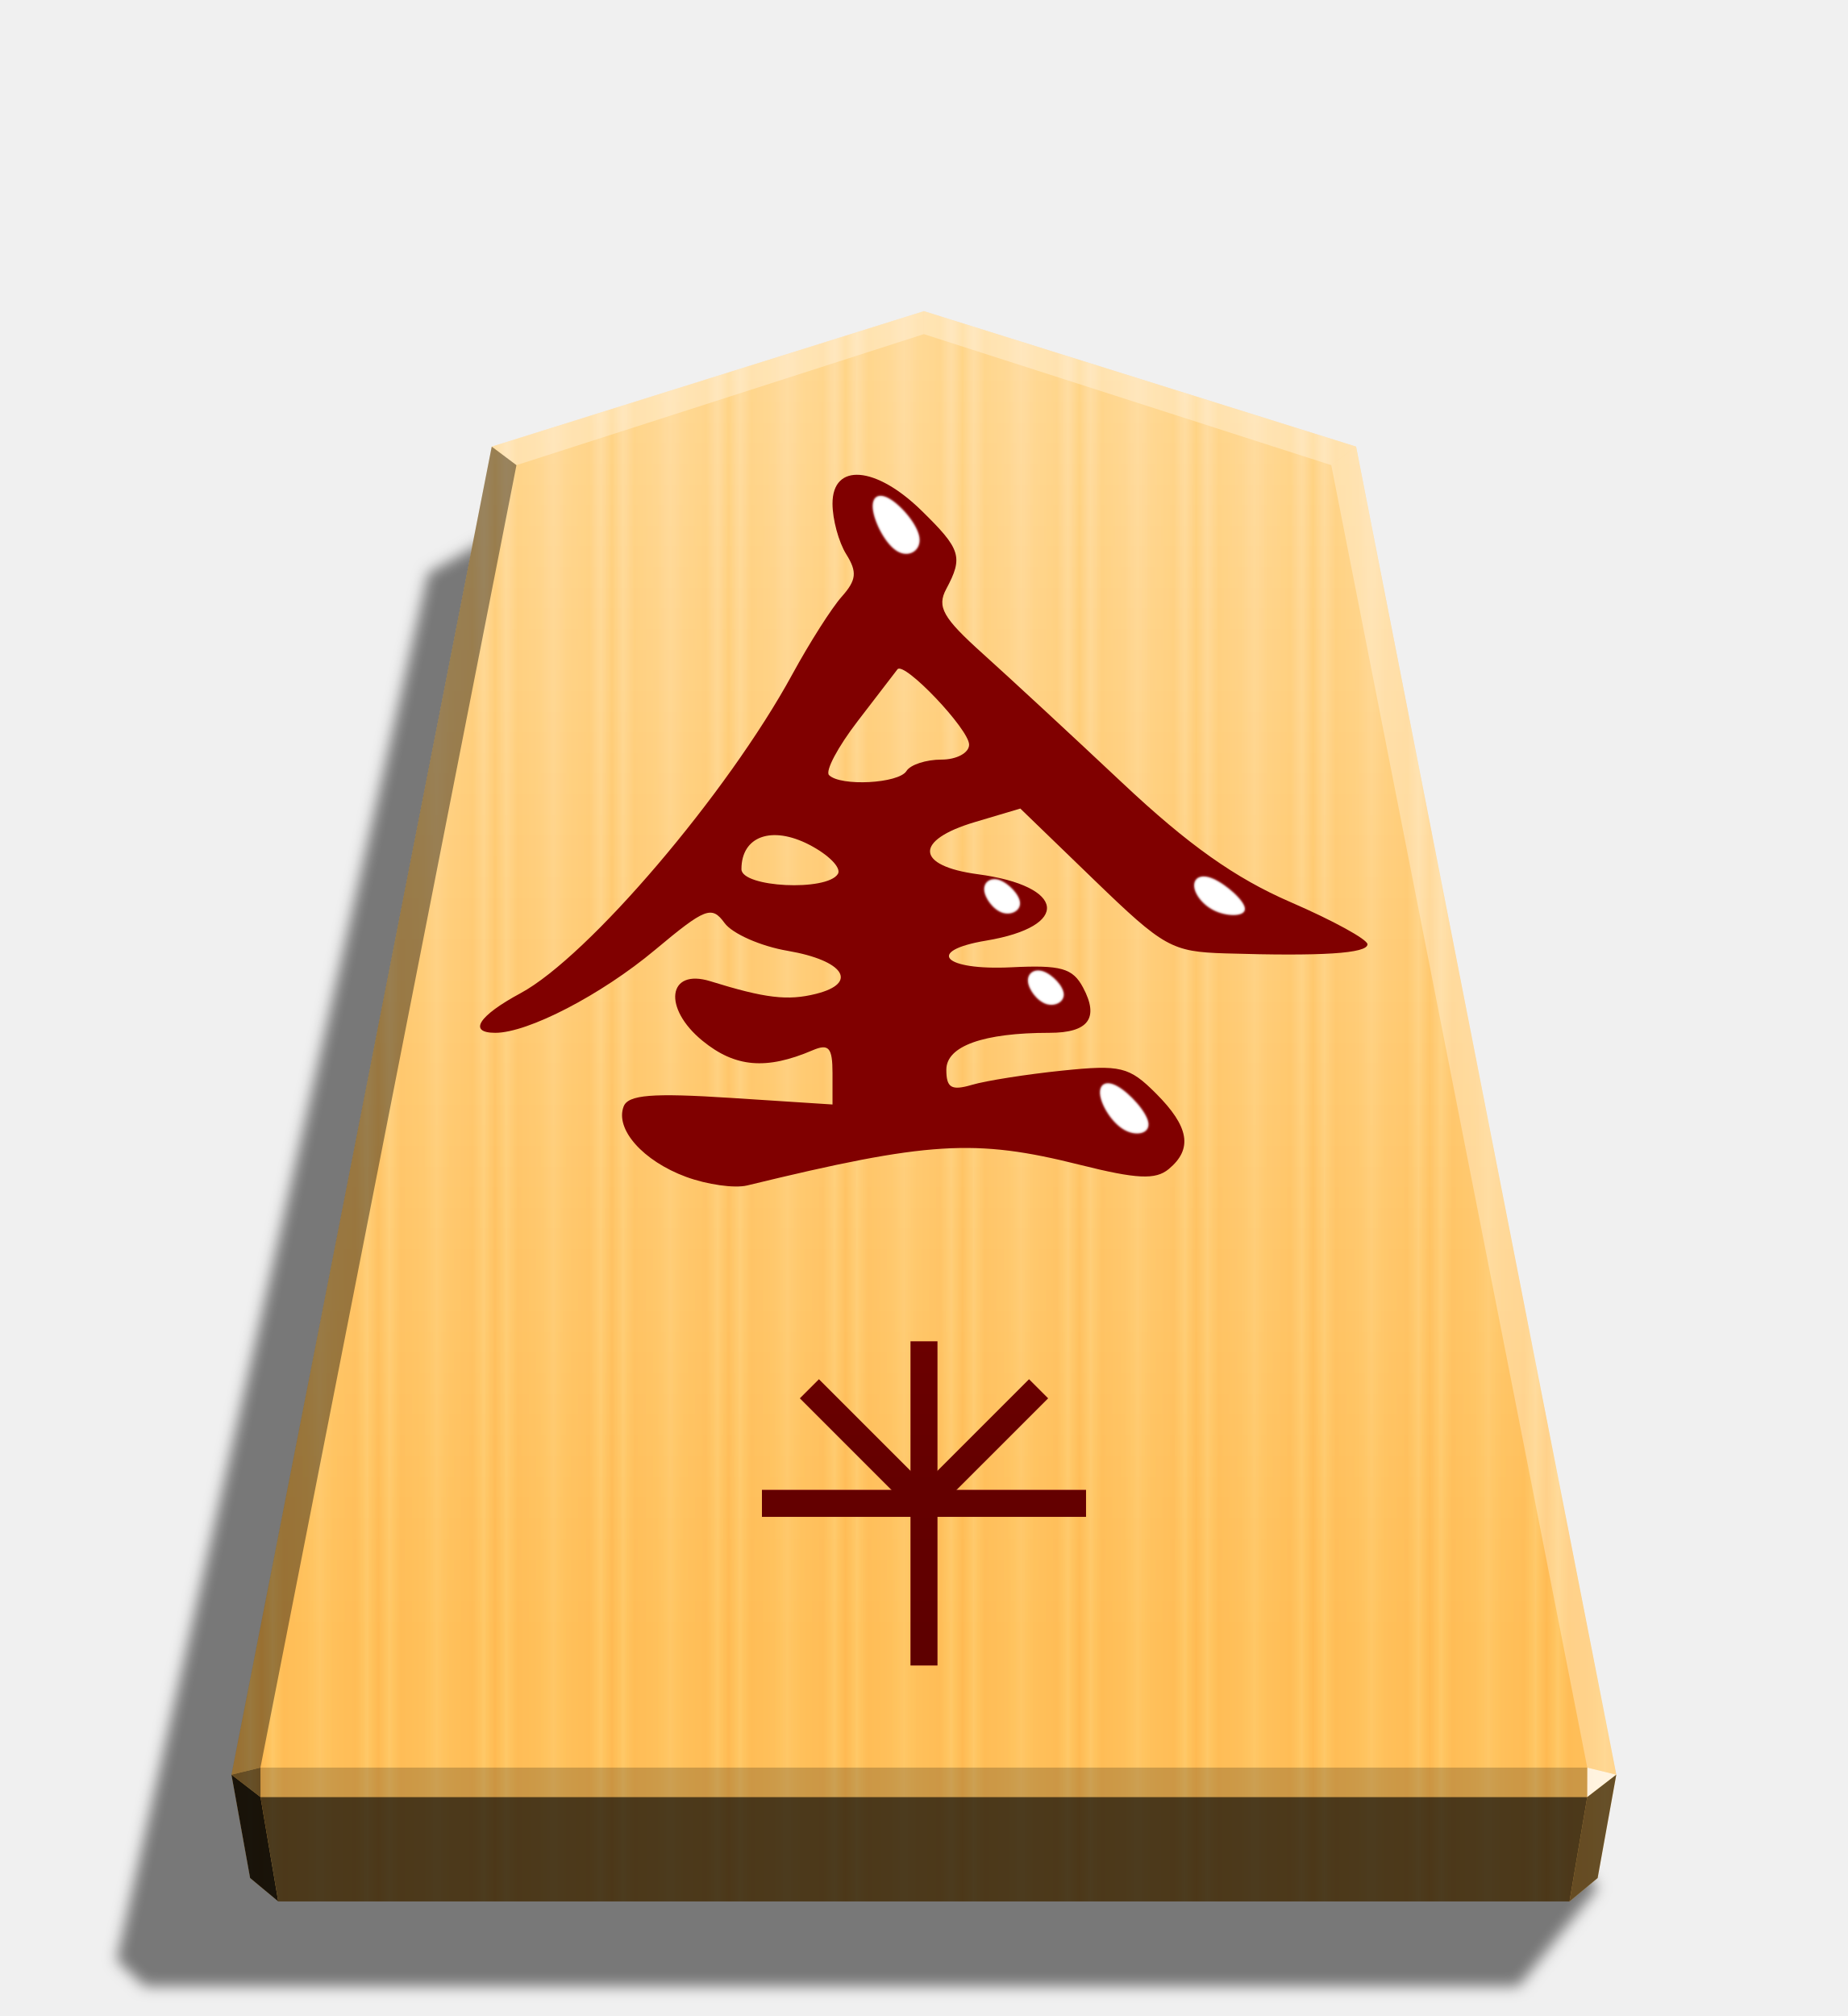
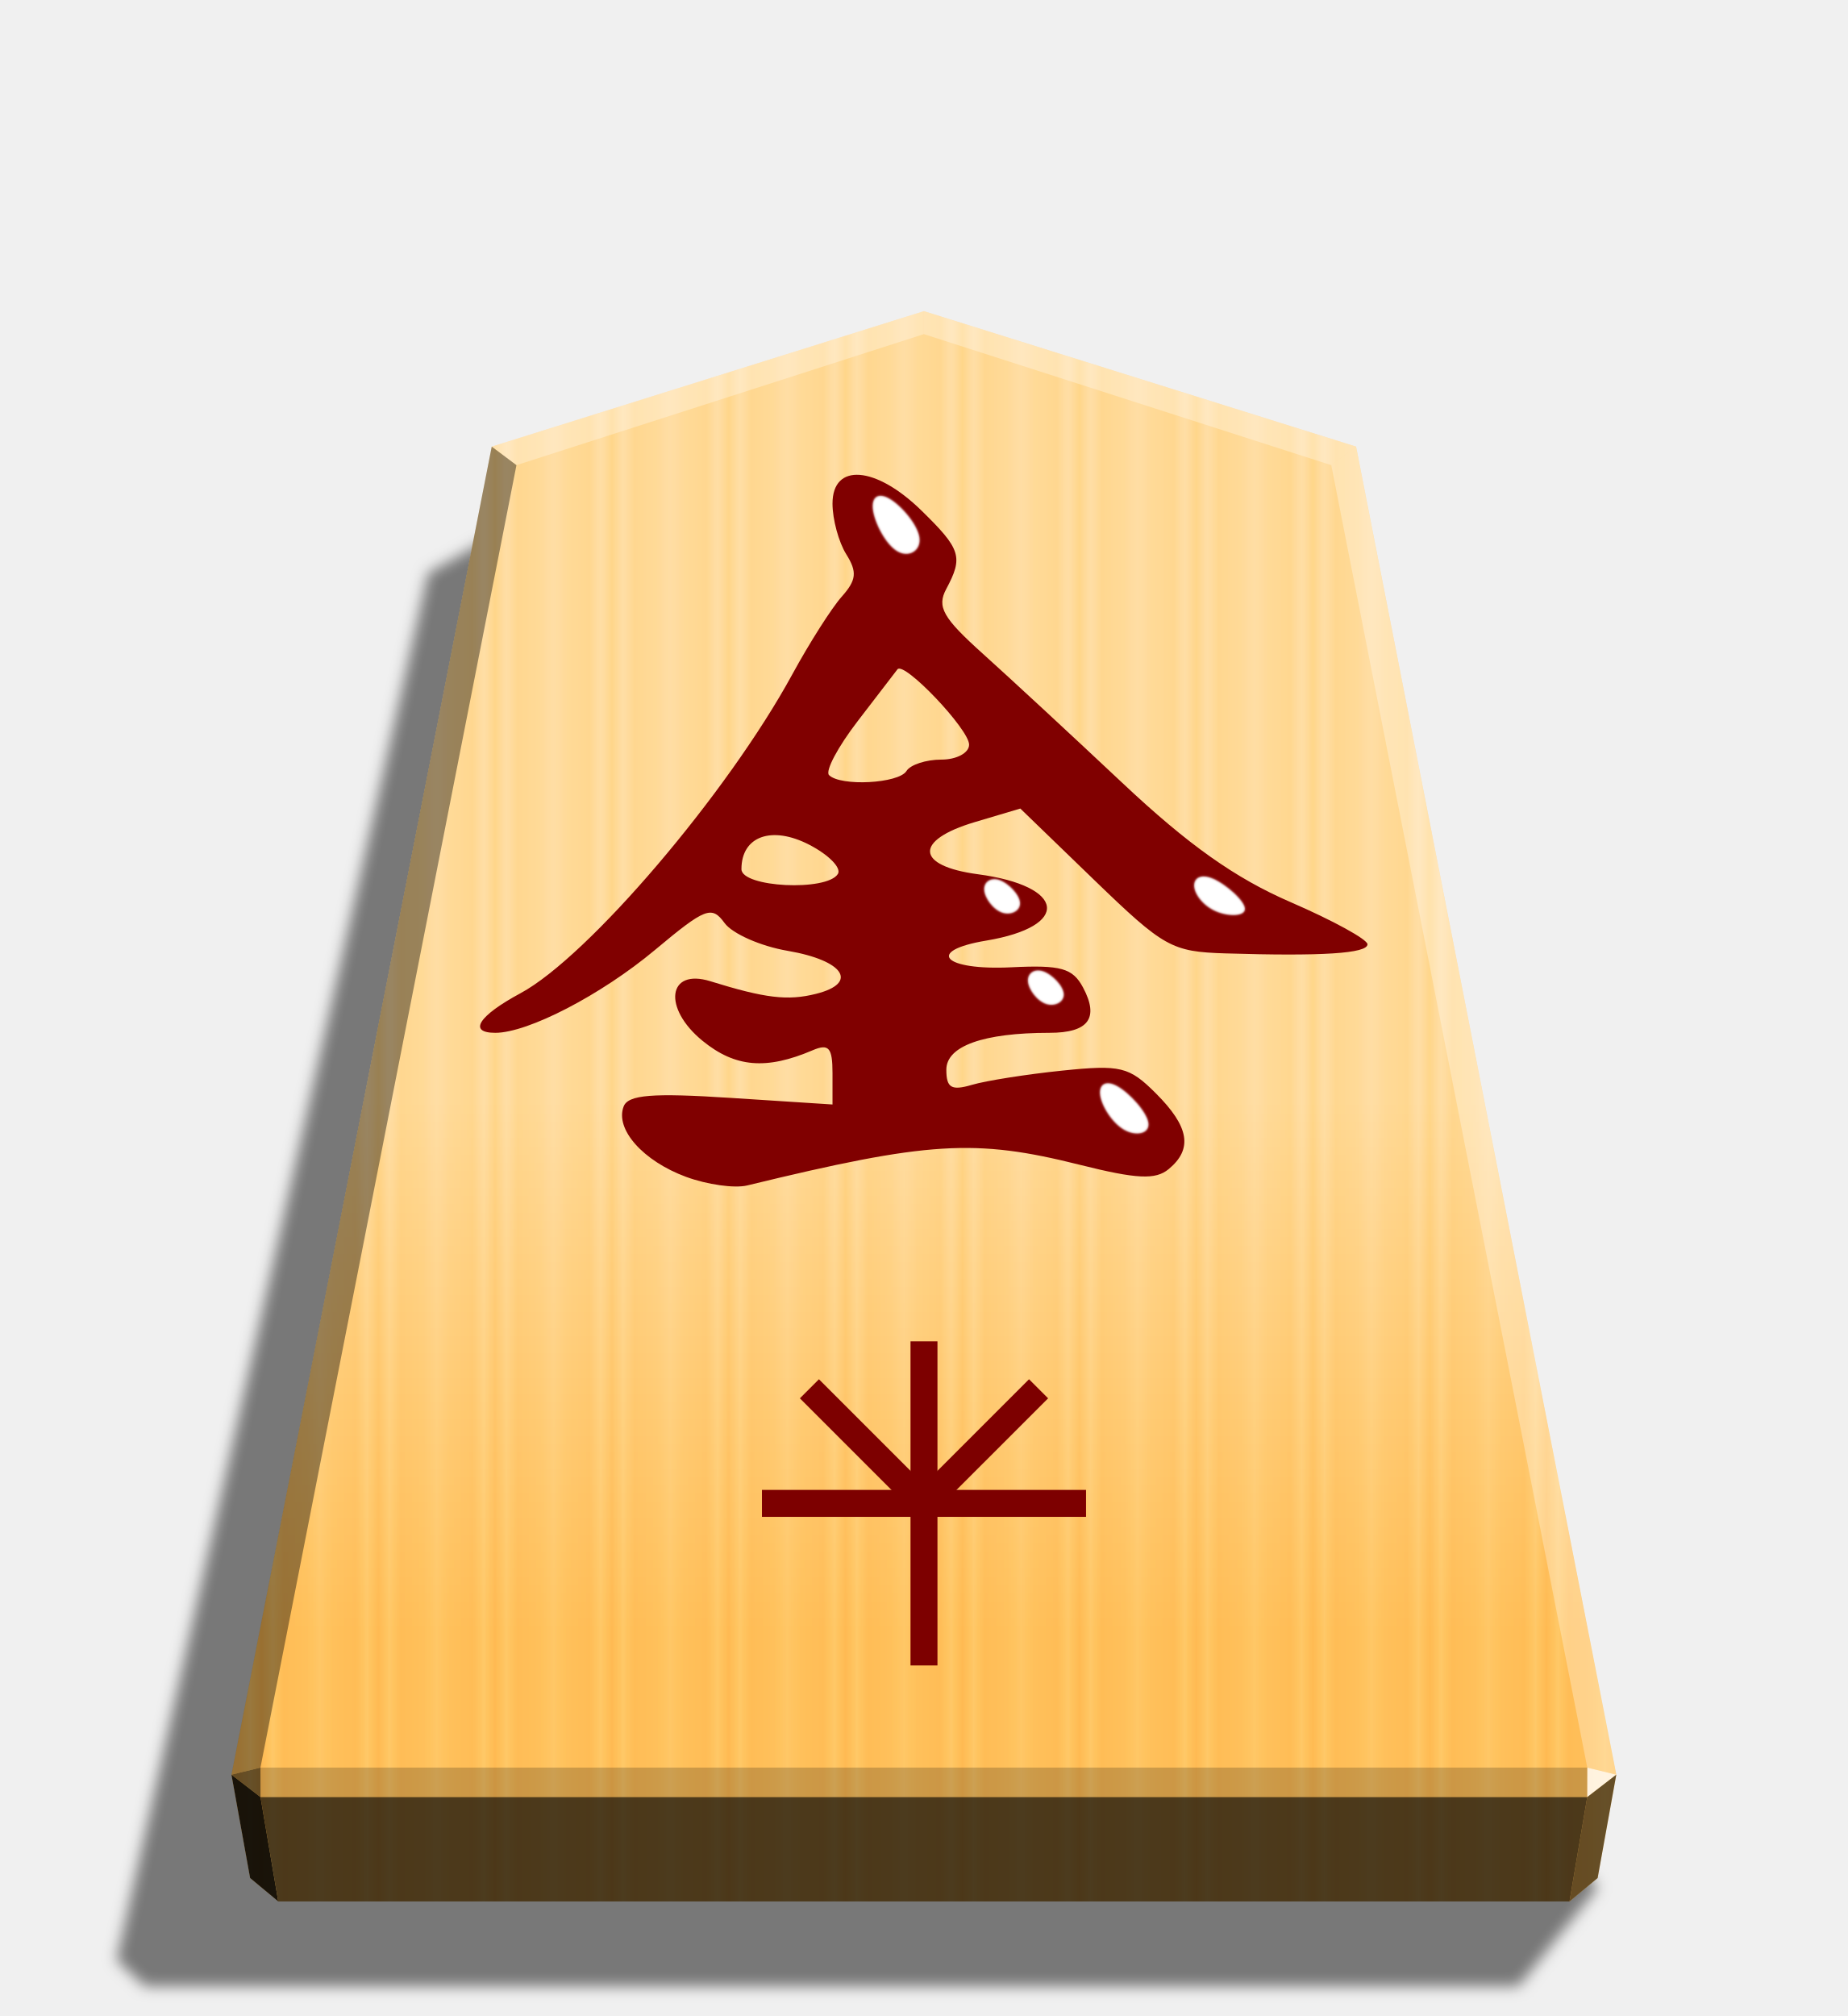
<svg xmlns="http://www.w3.org/2000/svg" xmlns:xlink="http://www.w3.org/1999/xlink" width="498.898" height="544.252" viewBox="0 0 1320 1440">
  <style>.B{color-interpolation-filters:sRGB}</style>
  <defs>
-     <linearGradient>
-       <stop offset="0" stop-color="#fff" />
-       <stop offset=".506" />
-     </linearGradient>
-     <linearGradient id="B" x1="-1430.769" y1="-77.47" x2="-1409.955" y2="-77.47" spreadMethod="reflect" gradientUnits="userSpaceOnUse">
+     <linearGradient id="A" x1="-1430.769" y1="-77.47" x2="-1409.955" y2="-77.47" spreadMethod="reflect" gradientUnits="userSpaceOnUse">
      <stop offset="0" stop-color="#ffd285" />
      <stop offset=".232" stop-color="#ffcd79" />
      <stop offset=".616" stop-color="#ffca73" />
      <stop offset=".808" stop-color="#ffd386" />
      <stop offset="1" stop-color="#ffc86e" />
    </linearGradient>
-     <linearGradient id="C" x1="-899.905" y1="-344.262" x2="-899.906" y2="125.211" gradientUnits="userSpaceOnUse">
-       <stop offset="0" stop-color="#fff" />
+     <linearGradient id="B" x1="-899.905" y1="-344.262" x2="-899.906" y2="125.211" gradientUnits="userSpaceOnUse">
+       <stop offset=".6" stop-color="#fff" />
      <stop offset="1" />
    </linearGradient>
-     <filter id="D" x="-.011" y="-.011" width="1.022" height="1.022" class="B">
+     <filter id="C" x="-.011" y="-.011" width="1.022" height="1.022" class="B">
      <feGaussianBlur stdDeviation="2.441" />
    </filter>
-     <filter id="E" x="-.061" y="-.049" width="1.121" height="1.098" class="B">
+     <filter id="D" x="-.061" y="-.049" width="1.121" height="1.098" class="B">
      <feGaussianBlur stdDeviation=".392" />
    </filter>
-     <filter id="F" x="-.056" y="-.074" width="1.112" height="1.148" class="B">
+     <filter id="E" x="-.056" y="-.074" width="1.112" height="1.148" class="B">
      <feGaussianBlur stdDeviation=".392" />
    </filter>
-     <filter id="G" x="-.079" y="-.083" width="1.159" height="1.166" class="B">
+     <filter id="F" x="-.079" y="-.083" width="1.159" height="1.166" class="B">
      <feGaussianBlur stdDeviation=".392" />
    </filter>
-     <filter id="H" x="-.059" y="-.057" width="1.117" height="1.113" class="B">
+     <filter id="G" x="-.059" y="-.057" width="1.117" height="1.114" class="B">
      <feGaussianBlur stdDeviation=".392" />
    </filter>
-     <path id="I" d="M-2530.077-54.144c2.955 1.031 6.529 4.742 6.735 7.422s-2.955 4.33-5.91 3.299-5.704-4.742-5.91-7.422 2.131-4.33 5.086-3.299z" />
+     <path id="H" d="M-2530.077-54.144c2.955 1.031 6.529 4.742 6.735 7.422s-2.955 4.33-5.91 3.299-5.704-4.742-5.91-7.422 2.131-4.33 5.086-3.299z" />
  </defs>
-   <path style="mix-blend-mode:multiply" d="M-2745.657 265.144l28.198 35.189h489.331l10.087-9.413-110.95-494.045-31.462-17.601z" transform="matrix(-2.0051 0 0 2.0051 -4364.078 816.6622)" opacity=".5" filter="url(#D)" />
-   <path d="M-1215.57-304.058l-153.963 48.25-92.727 473.093 6.639 36.814 10.024 8.338h460.053l10.024-8.338 6.639-36.814-92.727-473.093z" fill="url(#B)" transform="matrix(2.0051 0 0 2.0051 3097.382 831.9343)" />
+   <path style="mix-blend-mode:multiply" d="M-2745.657 265.144l28.198 35.189h489.331l10.087-9.413-110.95-494.045-31.462-17.601z" transform="matrix(-2.0051 0 0 2.0051 -4364.078 816.6622)" opacity=".5" filter="url(#C)" />
+   <path d="M-1215.57-304.058l-153.963 48.25-92.727 473.093 6.639 36.814 10.024 8.338h460.053l10.024-8.338 6.639-36.814-92.727-473.093z" fill="url(#A)" transform="matrix(2.0051 0 0 2.0051 3097.382 831.9343)" />
+   <path d="M-899.905-344.262l-153.963 48.25-92.727 473.093 6.639 36.814 10.024 8.338h460.054l10.024-8.338 6.639-36.814-92.727-473.093z" opacity=".25" fill="url(#B)" transform="matrix(2.0051 0 0 2.0051 2464.431 912.5491)" style="mix-blend-mode:overlay" />
  <g fill="#7d0000">
    <path d="M650.458 958.083h19.257v231.518h-19.257z" />
    <path d="M775.845 1064.214v19.257H544.327v-19.257z" />
    <path d="M735.132 985.18l13.617 13.617-82.061 82.061-13.617-13.617z" />
    <path d="M669.715 1069.854l-13.617 13.617-84.674-84.674 13.617-13.617z" />
  </g>
-   <path d="M-899.905-344.262l-153.963 48.25-92.727 473.093 6.639 36.814 10.024 8.338h460.054l10.024-8.338 6.639-36.814-92.727-473.093z" opacity=".25" fill="url(#C)" transform="matrix(2.0051 0 0 2.0051 2464.431 912.5491)" style="mix-blend-mode:overlay" />
  <path d="M1133.938 1262.57l-.043 21.064 20.75-16.013-20.707-5.052z" opacity=".8" fill="#fff" />
  <path d="M1154.645 1267.622l-20.75 16.013-12.661 74.524 20.099-16.719 13.312-73.818z" opacity=".6" />
  <g fill="#fff">
    <path d="M351.284 319.007l17.664 13.248L660 238.66v-16.402z" opacity=".3" />
    <path d="M968.716 319.007l-17.664 13.248L660 238.66v-16.402z" opacity=".3" />
    <path d="M968.716 319.007l-17.664 13.248 182.886 930.315 20.707 5.052z" opacity=".3" />
  </g>
  <path d="M351.284 319.007l17.664 13.248-182.886 930.315-20.707 5.052z" opacity=".4" />
  <path d="M165.355 1267.622l20.75 16.013 12.661 74.524-20.099-16.719-13.312-73.818z" opacity=".9" />
  <path d="M186.062 1262.57l.043 21.064-20.75-16.013 20.707-5.052z" opacity=".6" />
  <path d="M186.062 1262.57h947.876l-.043 21.064H186.105l-.043-21.064z" opacity=".2" />
  <path d="M1133.895 1283.634l-12.661 74.524H198.765l-12.66-74.524h947.791z" opacity=".7" />
  <g transform="matrix(2.1653 0 0 2.1653 6192.486 745.9091)">
    <path d="M-2633.509 43.745c-14.202-5.239-23.496-15.706-20.615-23.215 1.49-3.883 9.426-4.518 35.418-2.835l33.497 2.17V9.52c0-8.42-1.223-9.823-6.572-7.535-15.291 6.539-25.55 5.656-36.308-3.126-13.231-10.801-11.512-24.023 2.556-19.659 18.139 5.627 25.541 6.51 34.889 4.164 14.155-3.553 9.222-11.018-9.378-14.194-8.856-1.512-18.21-5.633-20.787-9.157-4.269-5.838-6.319-5.044-23.035 8.922-17.669 14.763-41.815 27.287-52.606 27.287-9.115 0-5.562-5.594 8.292-13.055 22.373-12.049 68.276-65.897 89.711-105.239 5.627-10.327 12.945-21.829 16.262-25.559 4.89-5.499 5.175-8.154 1.504-14.032-2.49-3.987-4.528-11.497-4.528-16.689 0-13.564 14.262-12.459 29.33 2.272 13.056 12.765 13.861 15.309 8.189 25.906-3.147 5.881-1.099 9.499 12.083 21.346 8.73 7.846 29.447 27.025 46.037 42.621 21.749 20.445 37.236 31.416 55.513 39.328 13.942 6.035 25.349 12.287 25.349 13.892 0 3.04-14.962 3.997-46.942 3.004-17.651-.548-20.24-1.998-43.186-24.18l-24.41-23.597-15.021 4.47c-20.103 5.982-19.604 14.446 1.014 17.198 29.059 3.878 30.747 17.214 2.77 21.891-20.258 3.387-14.13 9.906 8.278 8.807 16.385-.804 20.235.279 23.645 6.65 5.41 10.11 1.826 14.965-11.048 14.965-21.841 0-34.046 4.364-34.046 12.173 0 5.991 1.682 6.984 8.45 4.988 4.647-1.37 18.022-3.479 29.721-4.686 19.365-1.998 22.142-1.324 30.982 7.515 10.986 10.986 12.222 18.313 4.213 24.961-4.342 3.603-10.511 3.305-29.344-1.418-34.618-8.682-49.897-7.732-109.74 6.82-4.131 1.004-13.192-.269-20.135-2.831zm50.079-99.938c1.222-1.977-3.024-6.308-9.436-9.624-12.402-6.413-22.385-2.825-22.385 8.046 0 6.022 28.211 7.421 31.822 1.578zm22.631-33.958c1.276-2.065 6.446-3.755 11.488-3.755 5.064 0 9.167-2.207 9.167-4.93 0-5.088-21.522-27.696-23.646-24.839-.656.882-6.543 8.55-13.082 17.039s-10.809 16.516-9.487 17.838c3.807 3.807 23 2.791 25.561-1.352z" fill="maroon" />
    <g fill="#fff">
-       <path d="M-2566.309-179.918c3.834 2.262 9.166 8.435 9.783 12.757s-3.482 6.792-7.316 4.53-7.404-9.256-8.021-13.578 1.72-5.971 5.555-3.709z" filter="url(#E)" />
-       <path d="M-2459.57-54.589c4.186 1.824 10.222 7.12 10.428 9.8s-5.417 2.744-9.604.921-6.935-5.535-7.142-8.215 2.131-4.33 6.317-2.506z" filter="url(#F)" />
-       <use xlink:href="#I" filter="url(#G)" />
-       <use xlink:href="#I" x="14.433" y="30.101" filter="url(#G)" />
-       <path d="M-2491.118 13.888c3.977 2.262 9.594 8.435 10.128 12.019s-4.013 4.576-7.99 2.314-7.383-7.779-7.917-11.362 1.802-5.233 5.779-2.971z" filter="url(#H)" />
+       <path d="M-2566.309-179.918c3.834 2.262 9.166 8.435 9.783 12.757s-3.482 6.792-7.316 4.53-7.404-9.256-8.021-13.578 1.72-5.971 5.555-3.709z" filter="url(#D)" />
+       <path d="M-2459.57-54.589c4.186 1.824 10.222 7.12 10.428 9.8s-5.417 2.744-9.604.921-6.935-5.535-7.142-8.215 2.131-4.33 6.317-2.506z" filter="url(#E)" />
+       <use xlink:href="#H" filter="url(#F)" />
+       <use xlink:href="#H" x="14.433" y="30.101" filter="url(#F)" />
+       <path d="M-2491.118 13.888c3.977 2.262 9.594 8.435 10.128 12.019s-4.013 4.576-7.99 2.314-7.383-7.779-7.917-11.362 1.802-5.233 5.779-2.971z" filter="url(#G)" />
    </g>
  </g>
</svg>
